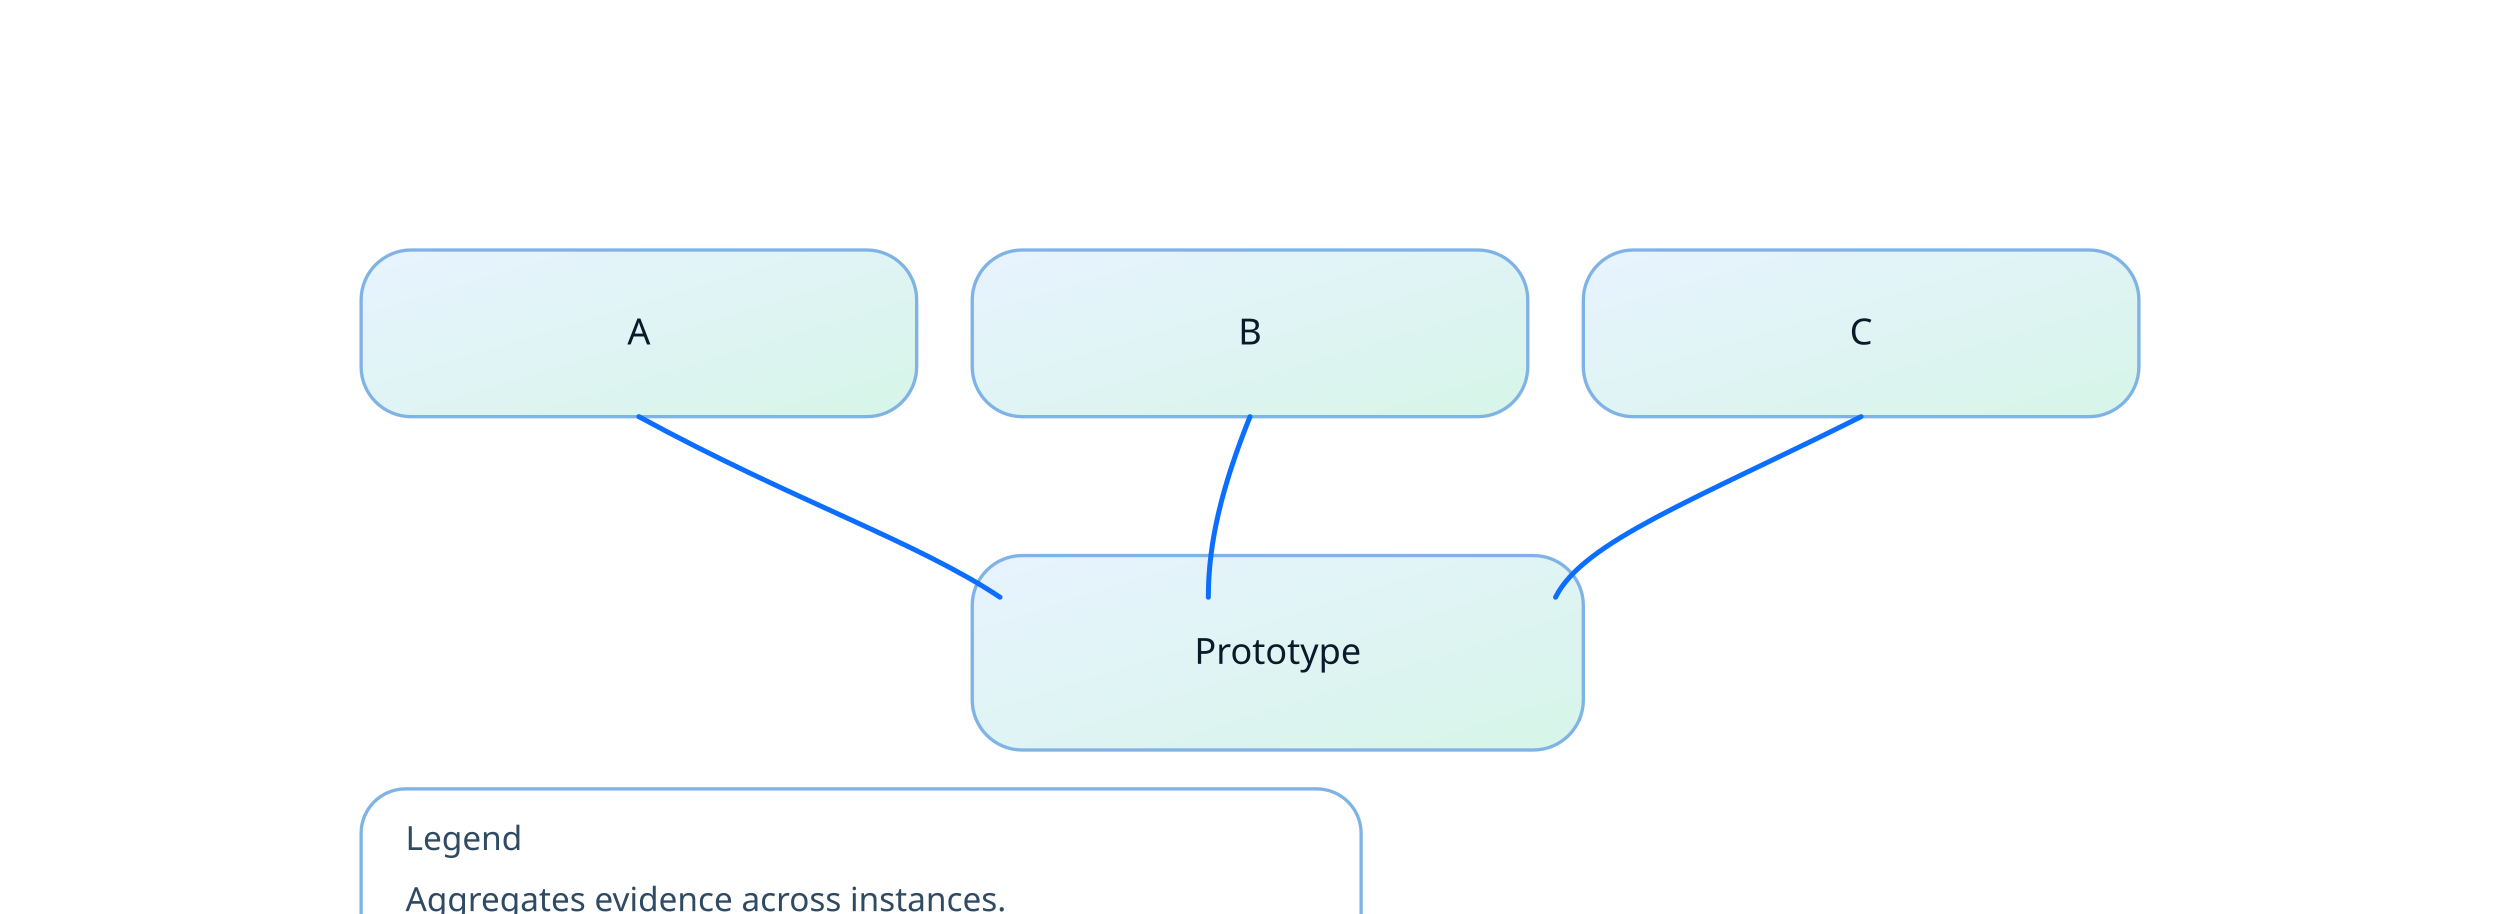
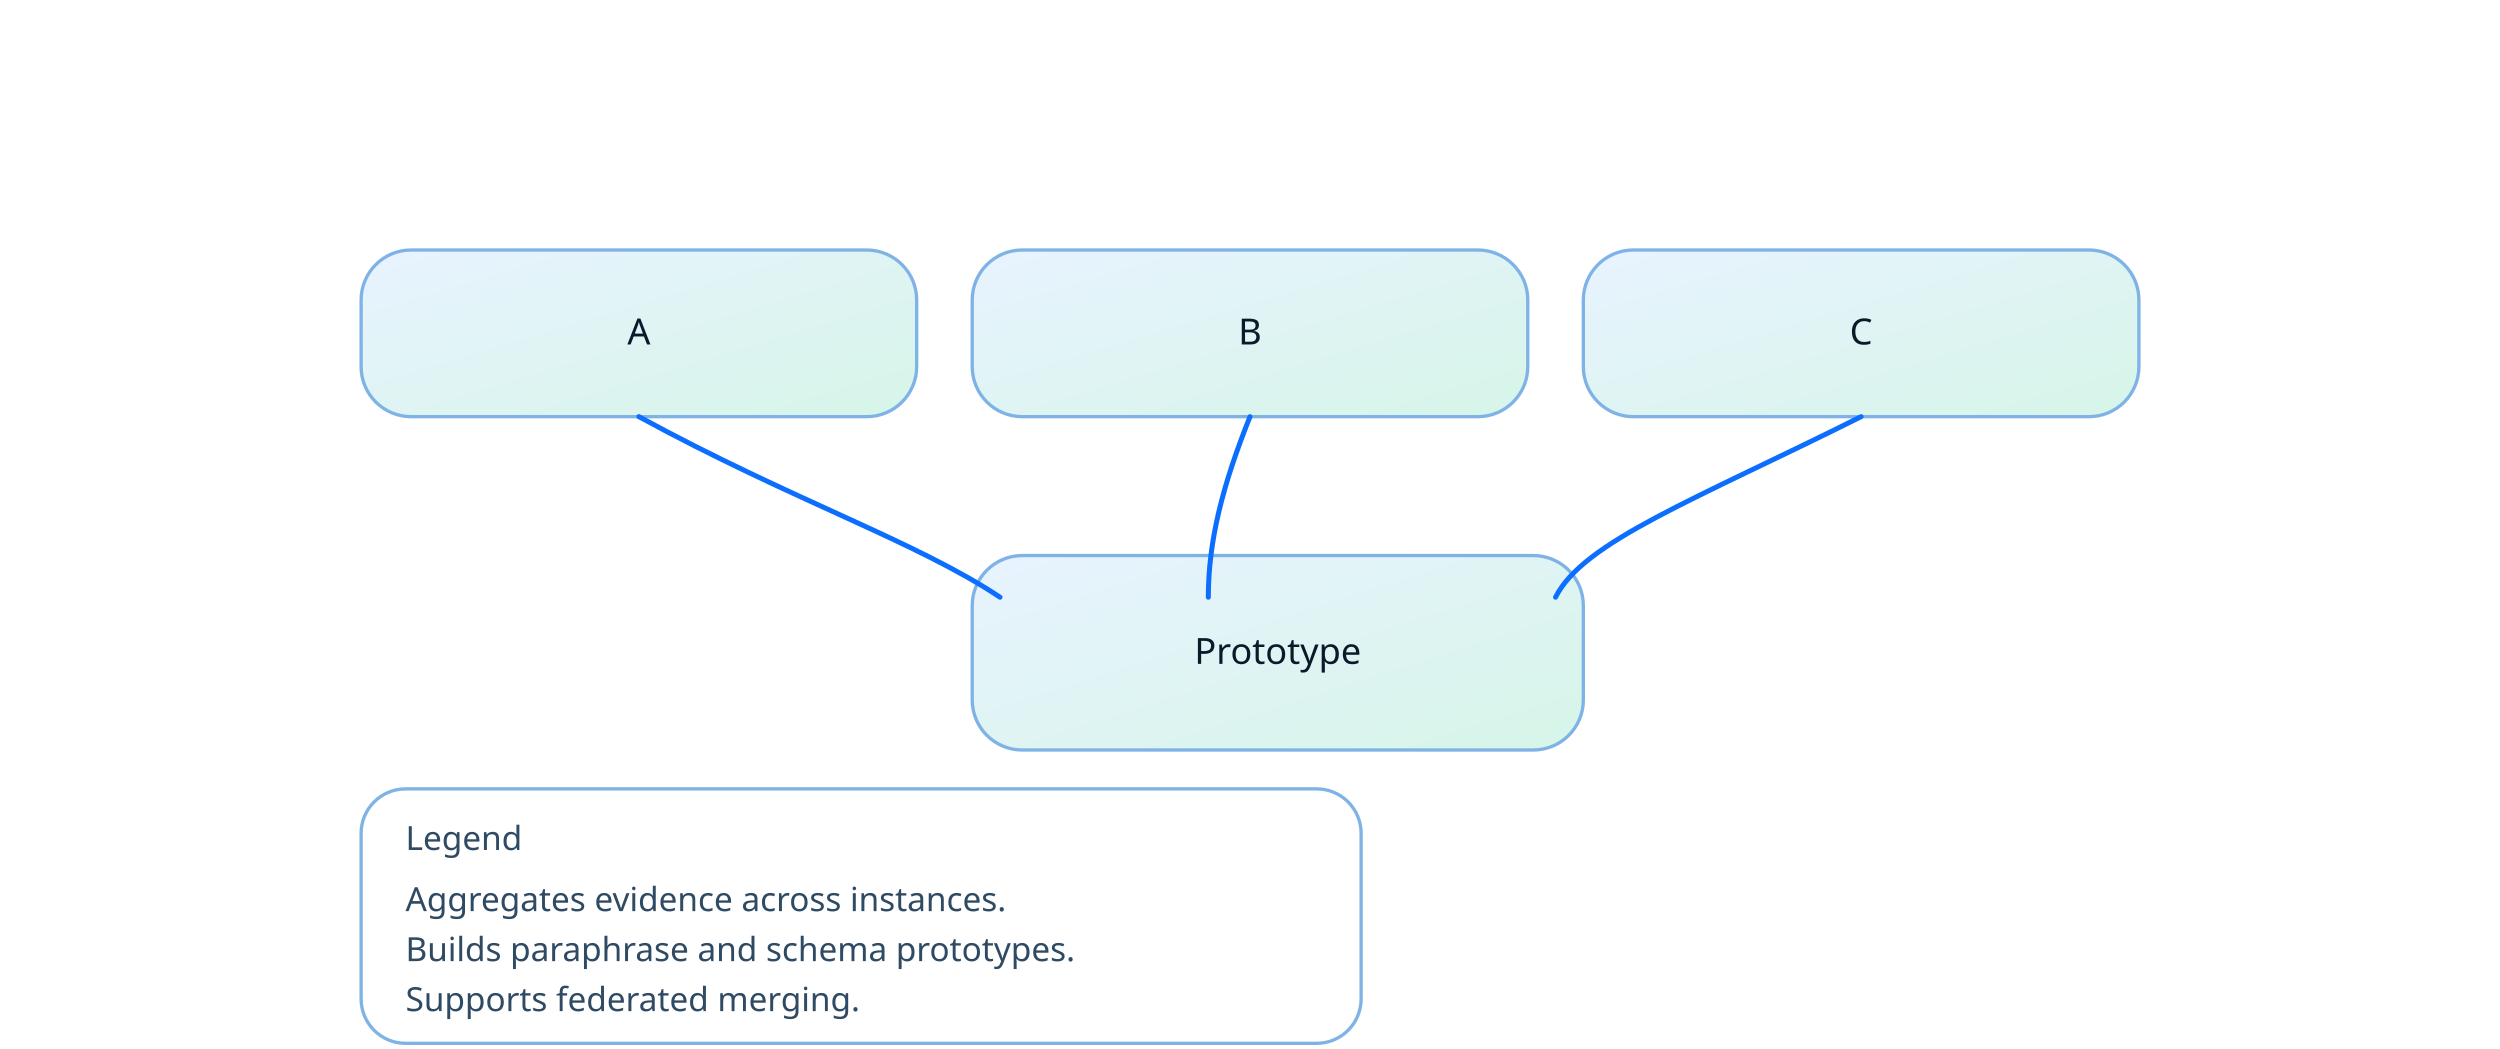
- <svg xmlns="http://www.w3.org/2000/svg" viewBox="0 0 900 329" role="img" aria-label="Bundling diagram">
+ <svg xmlns="http://www.w3.org/2000/svg" viewBox="0 0 900 377.6" role="img" aria-label="Bundling diagram">
  <defs>
    <linearGradient id="sky" x1="0" y1="0" x2="1" y2="1">
      <stop offset="0" stop-color="#e8f3ff" />
      <stop offset="1" stop-color="#d6f5e8" />
    </linearGradient>
    <linearGradient id="deep" x1="0" y1="0" x2="1" y2="1">
      <stop offset="0" stop-color="#0b6eff" />
      <stop offset="1" stop-color="#16b879" />
    </linearGradient>
  </defs>
  <rect x="130" y="90" rx="18" ry="18" width="200" height="60" fill="url(#sky)" stroke="#7fb3e6" stroke-width="1.2" />
  <text x="230.0" y="124.0" text-anchor="middle" font-size="13" fill="#0b1a2b" font-family="Space Grotesk">A</text>
  <rect x="350" y="90" rx="18" ry="18" width="200" height="60" fill="url(#sky)" stroke="#7fb3e6" stroke-width="1.2" />
  <text x="450.0" y="124.0" text-anchor="middle" font-size="13" fill="#0b1a2b" font-family="Space Grotesk">B</text>
  <rect x="570" y="90" rx="18" ry="18" width="200" height="60" fill="url(#sky)" stroke="#7fb3e6" stroke-width="1.2" />
  <text x="670.0" y="124.0" text-anchor="middle" font-size="13" fill="#0b1a2b" font-family="Space Grotesk">C</text>
  <rect x="350" y="200" rx="18" ry="18" width="220" height="70" fill="url(#sky)" stroke="#7fb3e6" stroke-width="1.2" />
  <text x="460.0" y="239.0" text-anchor="middle" font-size="13" fill="#0b1a2b" font-family="Space Grotesk">Prototype</text>
  <path d="M 230 150 C 285 180, 330 195, 360 215" fill="none" stroke="#0b6eff" stroke-width="1.8" stroke-linecap="round" />
  <path d="M 450 150 C 440 175, 435 195, 435 215" fill="none" stroke="#0b6eff" stroke-width="1.8" stroke-linecap="round" />
  <path d="M 670 150 C 610 180, 570 195, 560 215" fill="none" stroke="#0b6eff" stroke-width="1.8" stroke-linecap="round" />
-   <rect x="130" y="284" width="360" height="78" rx="16" ry="16" fill="none" stroke="#7fb3e6" stroke-width="1.2" />
+   <rect x="130" y="284" width="360" height="91.6" rx="16" ry="16" fill="none" stroke="#7fb3e6" stroke-width="1.2" />
  <text x="146" y="306" text-anchor="start" font-size="12" fill="#2f4a63" font-family="Space Grotesk">Legend</text>
  <text x="146" y="328" text-anchor="start" font-size="12" fill="#2f4a63" font-family="Space Grotesk">Aggregates evidence across instances.</text>
  <text x="146" y="346" text-anchor="start" font-size="12" fill="#2f4a63" font-family="Space Grotesk">Builds paraphrase and schema prototypes.</text>
  <text x="146" y="364" text-anchor="start" font-size="12" fill="#2f4a63" font-family="Space Grotesk">Supports federated merging.</text>
</svg>
